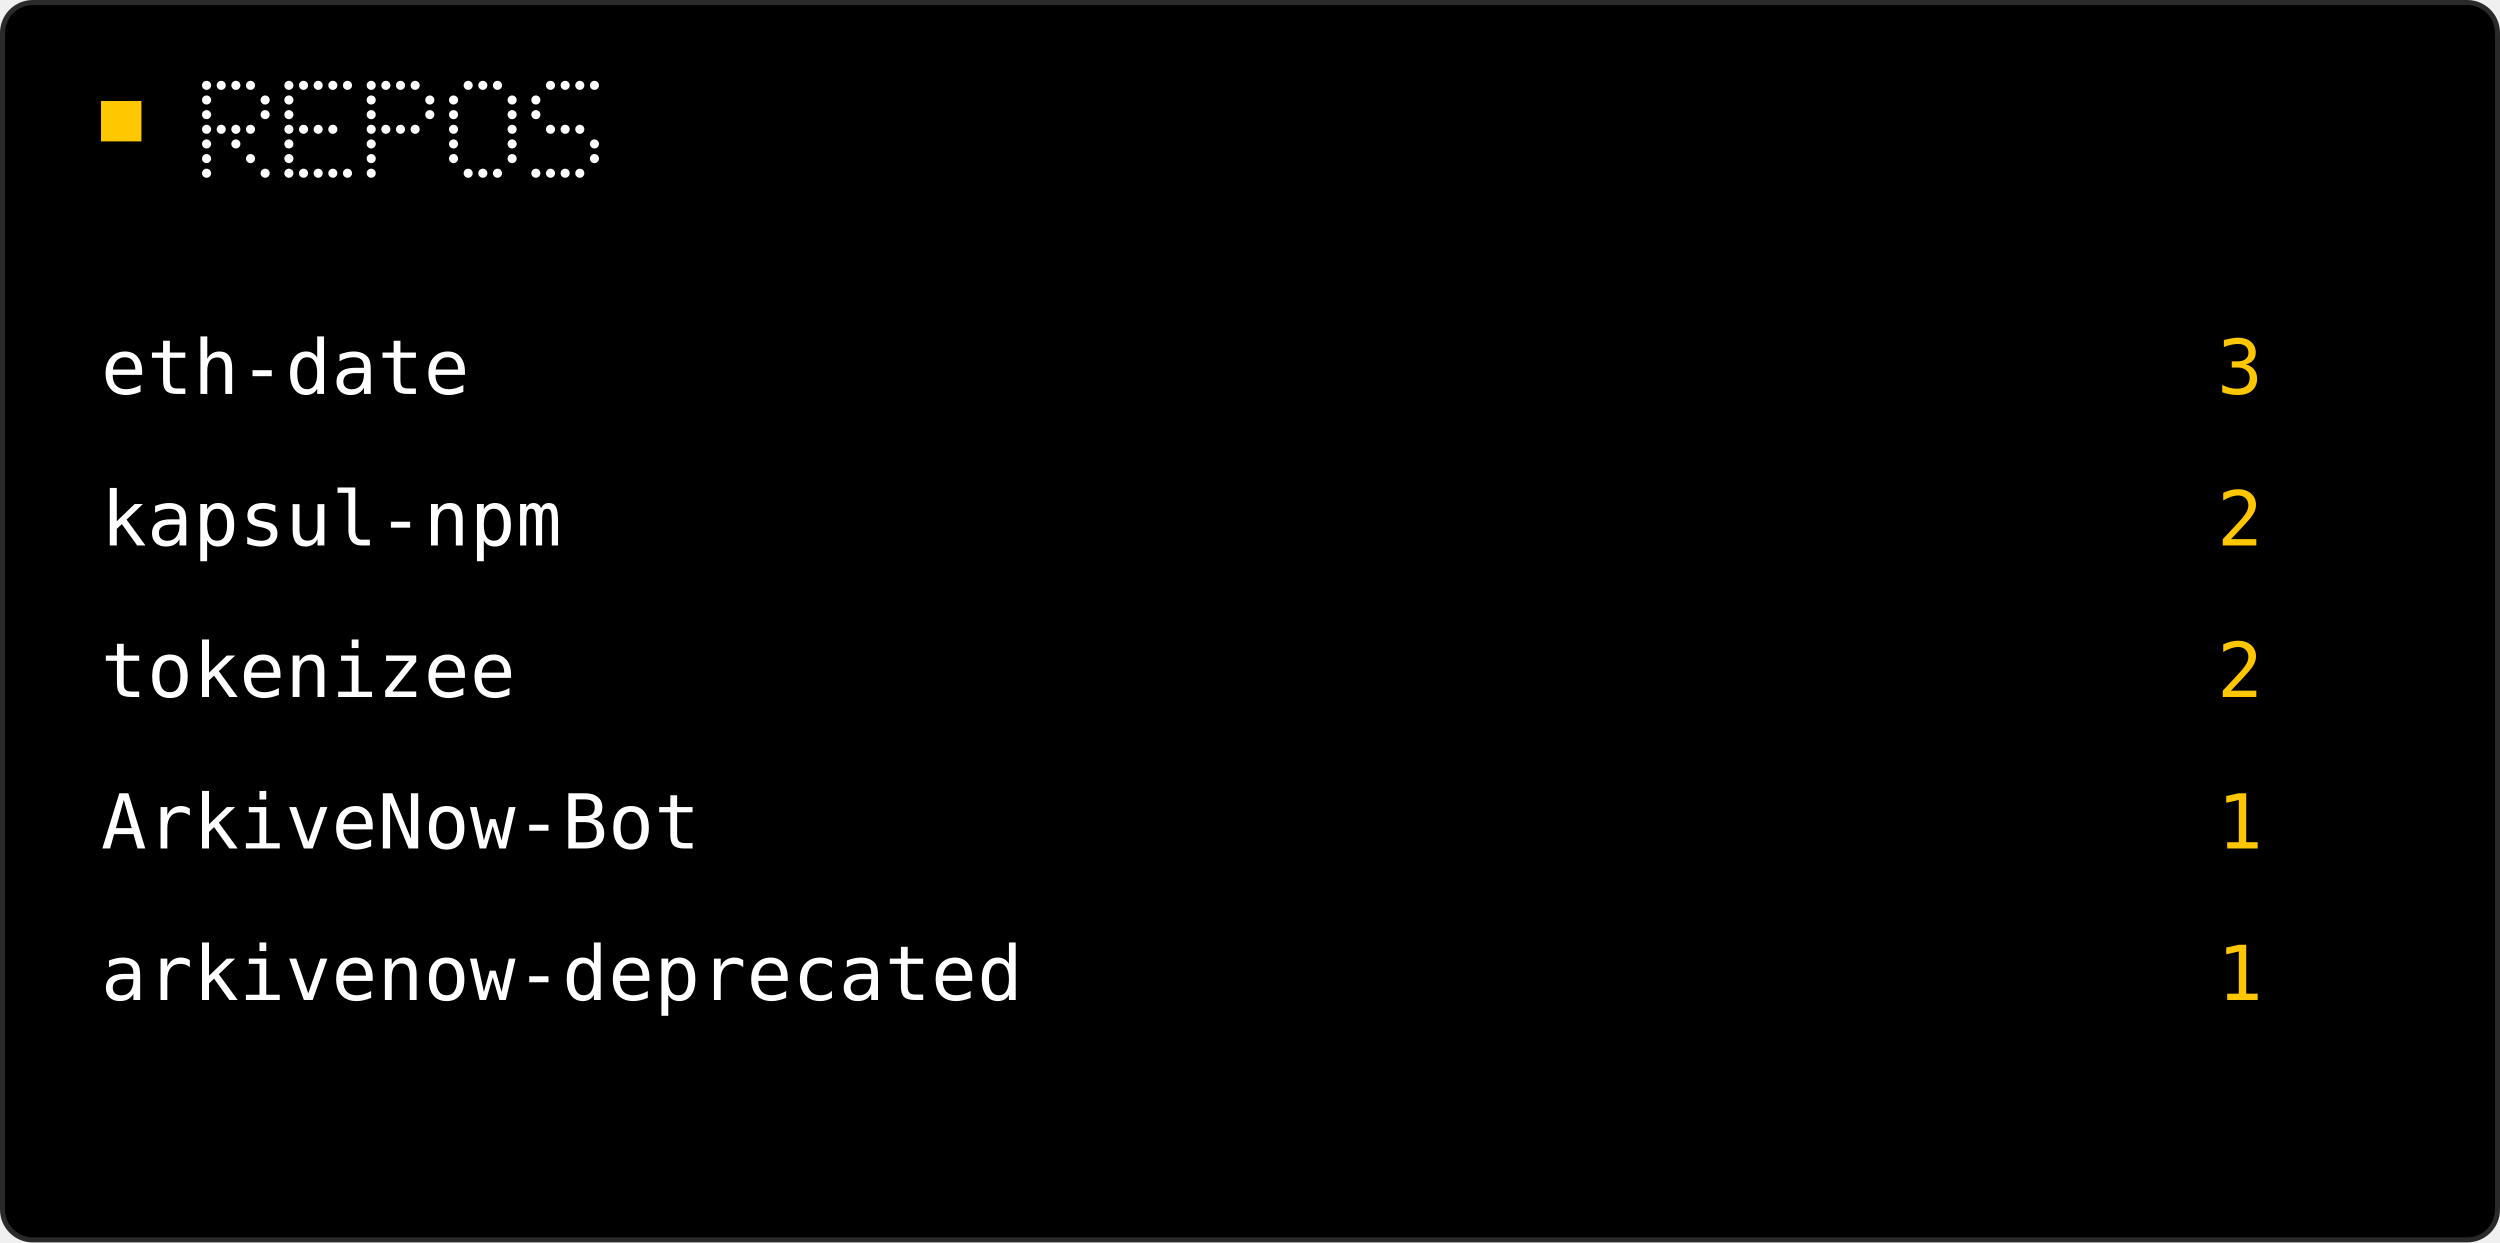
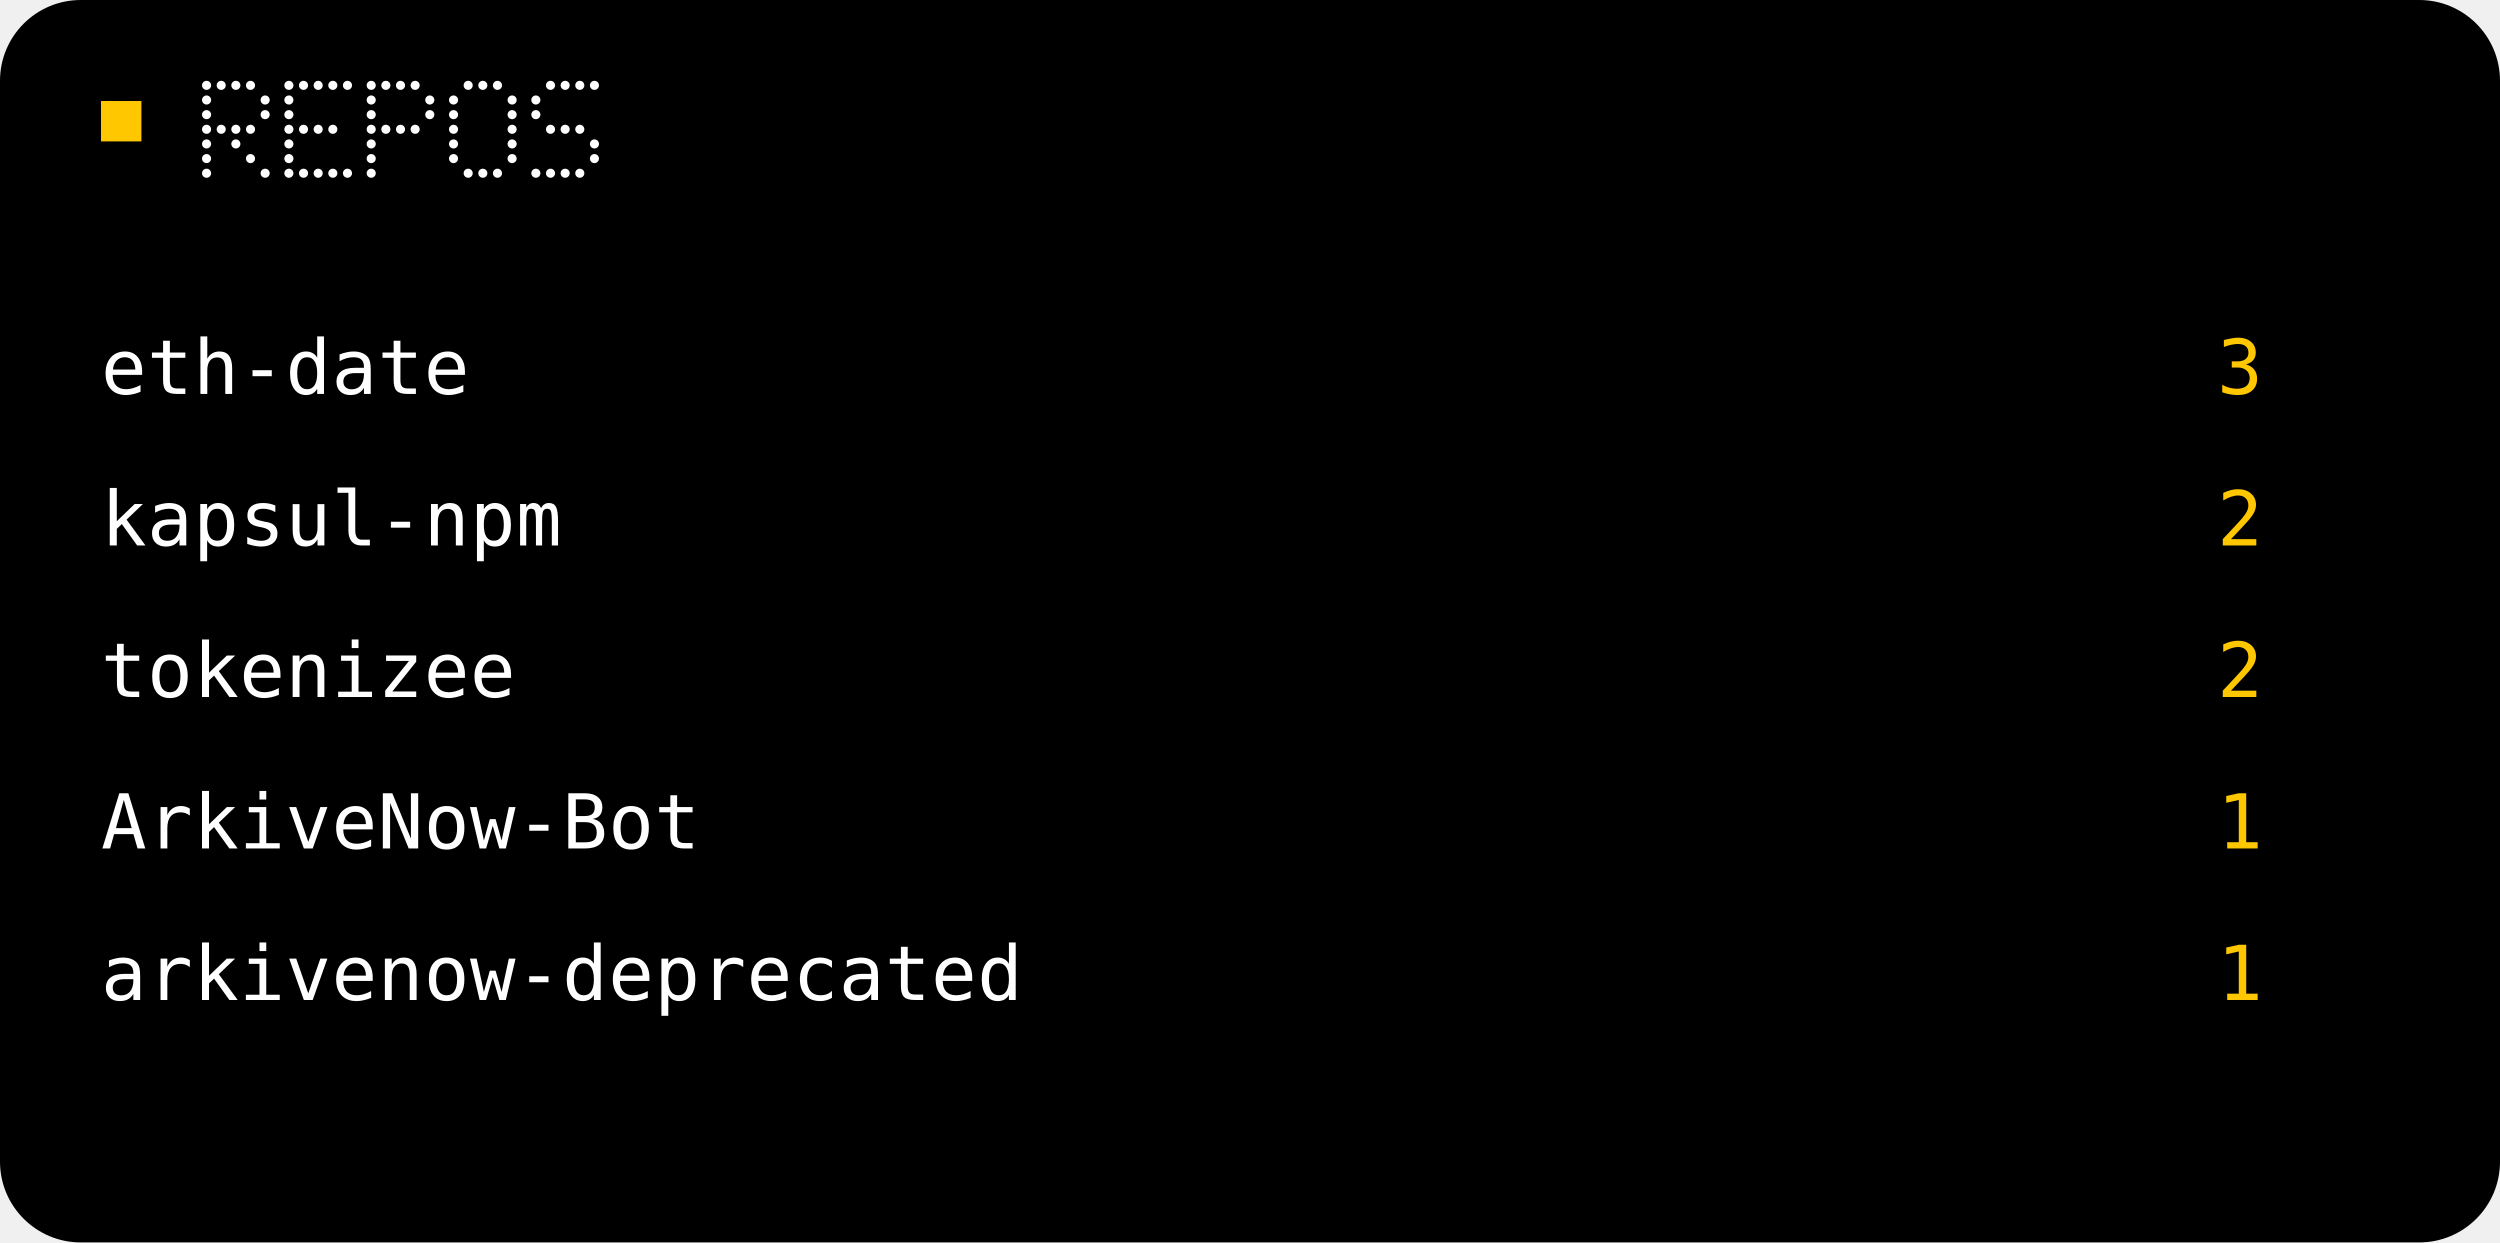
<svg xmlns="http://www.w3.org/2000/svg" width="495" height="246" viewBox="0 0 495 246" role="img">
-   <rect x="0.5" y="0.5" width="494" height="245" rx="6" fill="#000000" stroke="#2A2A2A" stroke-width="1" />
+   <rect width="495" height="246" rx="16" fill="#000000" />
  <rect x="20" y="20" width="8" height="8" fill="#FFC700" />
  <circle cx="40.9" cy="16.9" r="0.90" fill="#FFFFFF" />
  <circle cx="43.8" cy="16.9" r="0.90" fill="#FFFFFF" />
  <circle cx="46.7" cy="16.9" r="0.90" fill="#FFFFFF" />
  <circle cx="49.6" cy="16.9" r="0.90" fill="#FFFFFF" />
  <circle cx="40.9" cy="19.8" r="0.90" fill="#FFFFFF" />
  <circle cx="52.5" cy="19.8" r="0.90" fill="#FFFFFF" />
  <circle cx="40.9" cy="22.7" r="0.90" fill="#FFFFFF" />
  <circle cx="52.5" cy="22.7" r="0.90" fill="#FFFFFF" />
  <circle cx="40.9" cy="25.6" r="0.90" fill="#FFFFFF" />
  <circle cx="43.8" cy="25.6" r="0.90" fill="#FFFFFF" />
  <circle cx="46.7" cy="25.6" r="0.90" fill="#FFFFFF" />
  <circle cx="49.6" cy="25.6" r="0.90" fill="#FFFFFF" />
  <circle cx="40.9" cy="28.5" r="0.90" fill="#FFFFFF" />
  <circle cx="46.7" cy="28.5" r="0.90" fill="#FFFFFF" />
  <circle cx="40.9" cy="31.4" r="0.90" fill="#FFFFFF" />
  <circle cx="49.6" cy="31.4" r="0.90" fill="#FFFFFF" />
  <circle cx="40.9" cy="34.3" r="0.90" fill="#FFFFFF" />
  <circle cx="52.5" cy="34.3" r="0.90" fill="#FFFFFF" />
  <circle cx="57.2" cy="16.9" r="0.90" fill="#FFFFFF" />
  <circle cx="60.1" cy="16.9" r="0.90" fill="#FFFFFF" />
  <circle cx="63.0" cy="16.9" r="0.90" fill="#FFFFFF" />
  <circle cx="65.9" cy="16.9" r="0.90" fill="#FFFFFF" />
  <circle cx="68.8" cy="16.9" r="0.90" fill="#FFFFFF" />
  <circle cx="57.2" cy="19.8" r="0.90" fill="#FFFFFF" />
  <circle cx="57.2" cy="22.7" r="0.90" fill="#FFFFFF" />
  <circle cx="57.2" cy="25.6" r="0.90" fill="#FFFFFF" />
  <circle cx="60.1" cy="25.6" r="0.90" fill="#FFFFFF" />
  <circle cx="63.0" cy="25.6" r="0.90" fill="#FFFFFF" />
  <circle cx="65.9" cy="25.6" r="0.90" fill="#FFFFFF" />
  <circle cx="57.2" cy="28.5" r="0.90" fill="#FFFFFF" />
  <circle cx="57.2" cy="31.4" r="0.90" fill="#FFFFFF" />
  <circle cx="57.2" cy="34.3" r="0.90" fill="#FFFFFF" />
  <circle cx="60.1" cy="34.3" r="0.90" fill="#FFFFFF" />
  <circle cx="63.0" cy="34.3" r="0.90" fill="#FFFFFF" />
  <circle cx="65.9" cy="34.3" r="0.90" fill="#FFFFFF" />
  <circle cx="68.8" cy="34.3" r="0.90" fill="#FFFFFF" />
  <circle cx="73.5" cy="16.9" r="0.90" fill="#FFFFFF" />
  <circle cx="76.4" cy="16.9" r="0.90" fill="#FFFFFF" />
  <circle cx="79.3" cy="16.9" r="0.90" fill="#FFFFFF" />
  <circle cx="82.2" cy="16.9" r="0.90" fill="#FFFFFF" />
  <circle cx="73.5" cy="19.8" r="0.90" fill="#FFFFFF" />
  <circle cx="85.1" cy="19.8" r="0.90" fill="#FFFFFF" />
  <circle cx="73.5" cy="22.7" r="0.90" fill="#FFFFFF" />
  <circle cx="85.1" cy="22.7" r="0.90" fill="#FFFFFF" />
  <circle cx="73.5" cy="25.6" r="0.90" fill="#FFFFFF" />
  <circle cx="76.4" cy="25.6" r="0.90" fill="#FFFFFF" />
  <circle cx="79.3" cy="25.6" r="0.90" fill="#FFFFFF" />
  <circle cx="82.2" cy="25.6" r="0.90" fill="#FFFFFF" />
  <circle cx="73.5" cy="28.5" r="0.90" fill="#FFFFFF" />
  <circle cx="73.5" cy="31.4" r="0.90" fill="#FFFFFF" />
  <circle cx="73.5" cy="34.3" r="0.90" fill="#FFFFFF" />
  <circle cx="92.7" cy="16.9" r="0.90" fill="#FFFFFF" />
  <circle cx="95.6" cy="16.9" r="0.90" fill="#FFFFFF" />
  <circle cx="98.5" cy="16.9" r="0.90" fill="#FFFFFF" />
  <circle cx="89.8" cy="19.8" r="0.90" fill="#FFFFFF" />
  <circle cx="101.4" cy="19.8" r="0.90" fill="#FFFFFF" />
  <circle cx="89.8" cy="22.7" r="0.90" fill="#FFFFFF" />
  <circle cx="101.4" cy="22.7" r="0.90" fill="#FFFFFF" />
  <circle cx="89.8" cy="25.6" r="0.90" fill="#FFFFFF" />
  <circle cx="101.4" cy="25.6" r="0.90" fill="#FFFFFF" />
  <circle cx="89.8" cy="28.5" r="0.90" fill="#FFFFFF" />
  <circle cx="101.4" cy="28.5" r="0.90" fill="#FFFFFF" />
  <circle cx="89.8" cy="31.4" r="0.90" fill="#FFFFFF" />
  <circle cx="101.4" cy="31.4" r="0.90" fill="#FFFFFF" />
  <circle cx="92.7" cy="34.3" r="0.90" fill="#FFFFFF" />
  <circle cx="95.6" cy="34.3" r="0.90" fill="#FFFFFF" />
  <circle cx="98.5" cy="34.3" r="0.90" fill="#FFFFFF" />
  <circle cx="109.0" cy="16.9" r="0.90" fill="#FFFFFF" />
  <circle cx="111.9" cy="16.9" r="0.90" fill="#FFFFFF" />
  <circle cx="114.8" cy="16.9" r="0.90" fill="#FFFFFF" />
  <circle cx="117.7" cy="16.9" r="0.90" fill="#FFFFFF" />
  <circle cx="106.1" cy="19.8" r="0.90" fill="#FFFFFF" />
  <circle cx="106.1" cy="22.7" r="0.90" fill="#FFFFFF" />
  <circle cx="109.0" cy="25.6" r="0.90" fill="#FFFFFF" />
  <circle cx="111.9" cy="25.6" r="0.90" fill="#FFFFFF" />
  <circle cx="114.8" cy="25.6" r="0.90" fill="#FFFFFF" />
  <circle cx="117.7" cy="28.5" r="0.90" fill="#FFFFFF" />
  <circle cx="117.7" cy="31.4" r="0.90" fill="#FFFFFF" />
  <circle cx="106.1" cy="34.3" r="0.90" fill="#FFFFFF" />
  <circle cx="109.0" cy="34.3" r="0.90" fill="#FFFFFF" />
  <circle cx="111.9" cy="34.3" r="0.90" fill="#FFFFFF" />
  <circle cx="114.8" cy="34.3" r="0.90" fill="#FFFFFF" />
  <text x="20" y="78" fill="#FFFFFF" font-family="ui-monospace, Geist Mono, monospace" font-size="15" letter-spacing="0.1" dominant-baseline="auto">eth-date</text>
  <text x="439" y="78" fill="#FFC700" font-family="ui-monospace, Geist Mono, monospace" font-size="15" letter-spacing="0.2" dominant-baseline="auto">3</text>
  <text x="20" y="108" fill="#FFFFFF" font-family="ui-monospace, Geist Mono, monospace" font-size="15" letter-spacing="0.1" dominant-baseline="auto">kapsul-npm</text>
  <text x="439" y="108" fill="#FFC700" font-family="ui-monospace, Geist Mono, monospace" font-size="15" letter-spacing="0.2" dominant-baseline="auto">2</text>
  <text x="20" y="138" fill="#FFFFFF" font-family="ui-monospace, Geist Mono, monospace" font-size="15" letter-spacing="0.1" dominant-baseline="auto">tokenizee</text>
  <text x="439" y="138" fill="#FFC700" font-family="ui-monospace, Geist Mono, monospace" font-size="15" letter-spacing="0.2" dominant-baseline="auto">2</text>
  <text x="20" y="168" fill="#FFFFFF" font-family="ui-monospace, Geist Mono, monospace" font-size="15" letter-spacing="0.1" dominant-baseline="auto">ArkiveNow-Bot</text>
  <text x="439" y="168" fill="#FFC700" font-family="ui-monospace, Geist Mono, monospace" font-size="15" letter-spacing="0.2" dominant-baseline="auto">1</text>
  <text x="20" y="198" fill="#FFFFFF" font-family="ui-monospace, Geist Mono, monospace" font-size="15" letter-spacing="0.1" dominant-baseline="auto">arkivenow-deprecated</text>
  <text x="439" y="198" fill="#FFC700" font-family="ui-monospace, Geist Mono, monospace" font-size="15" letter-spacing="0.2" dominant-baseline="auto">1</text>
</svg>
